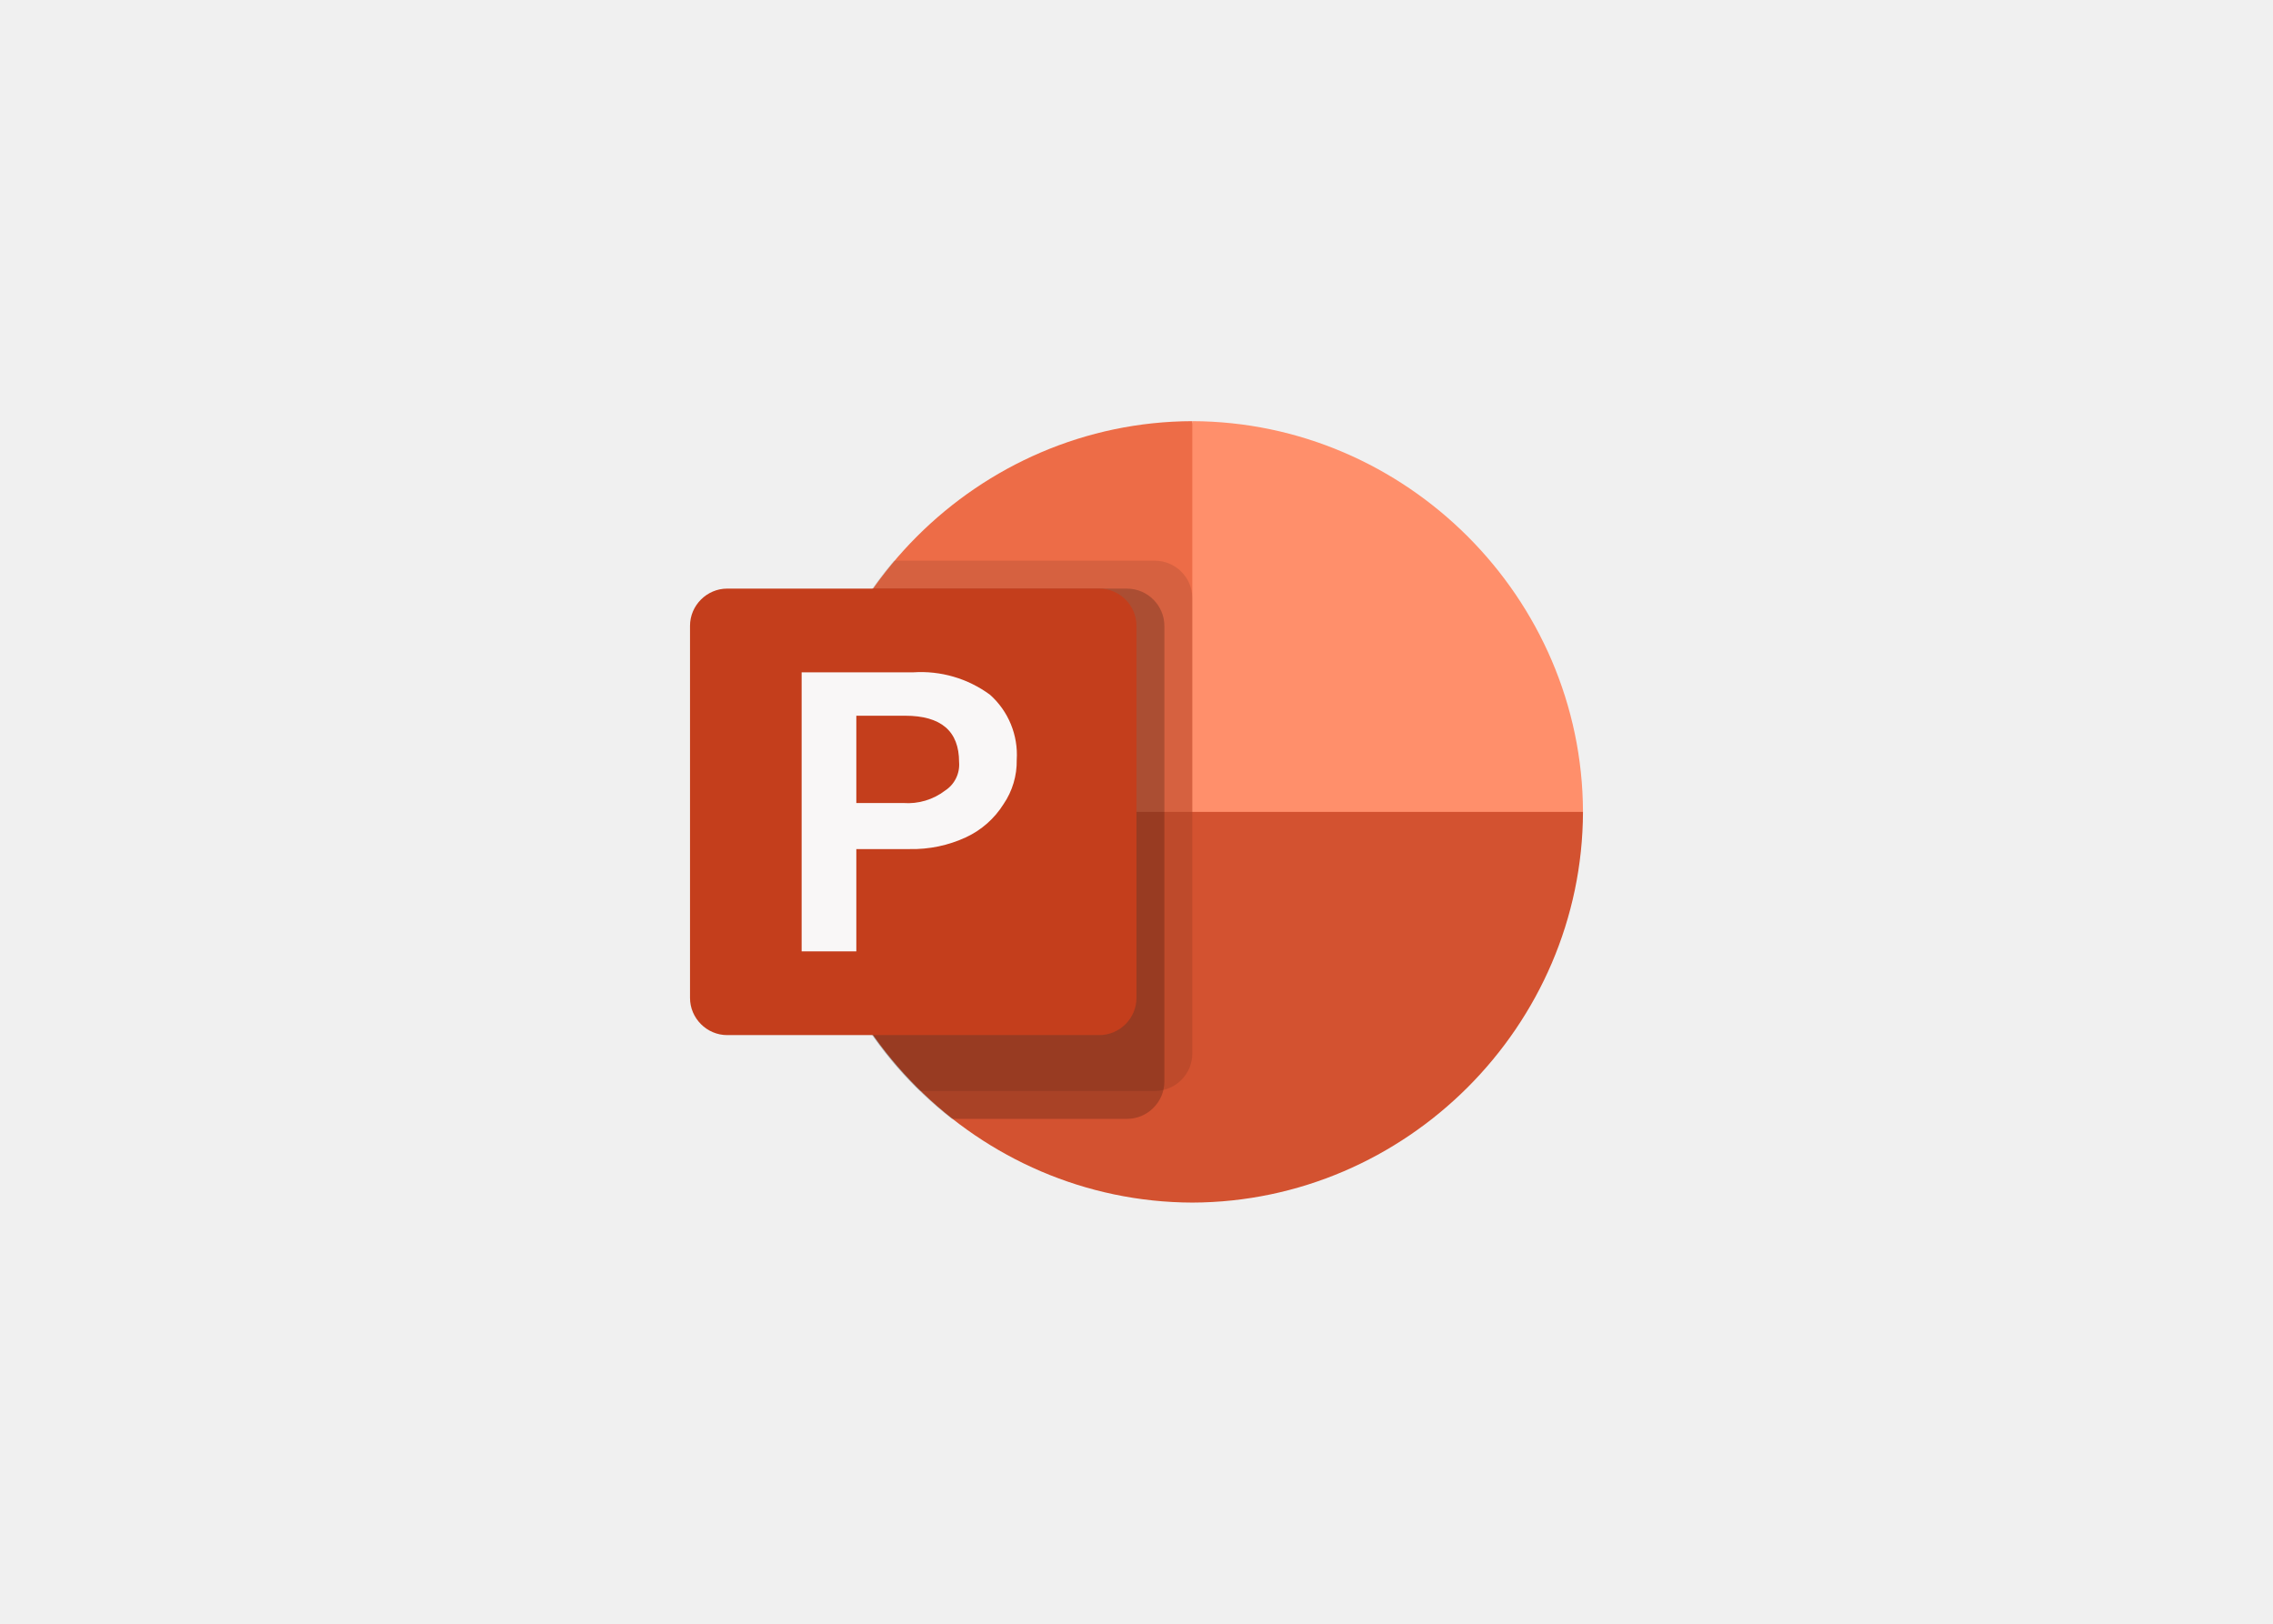
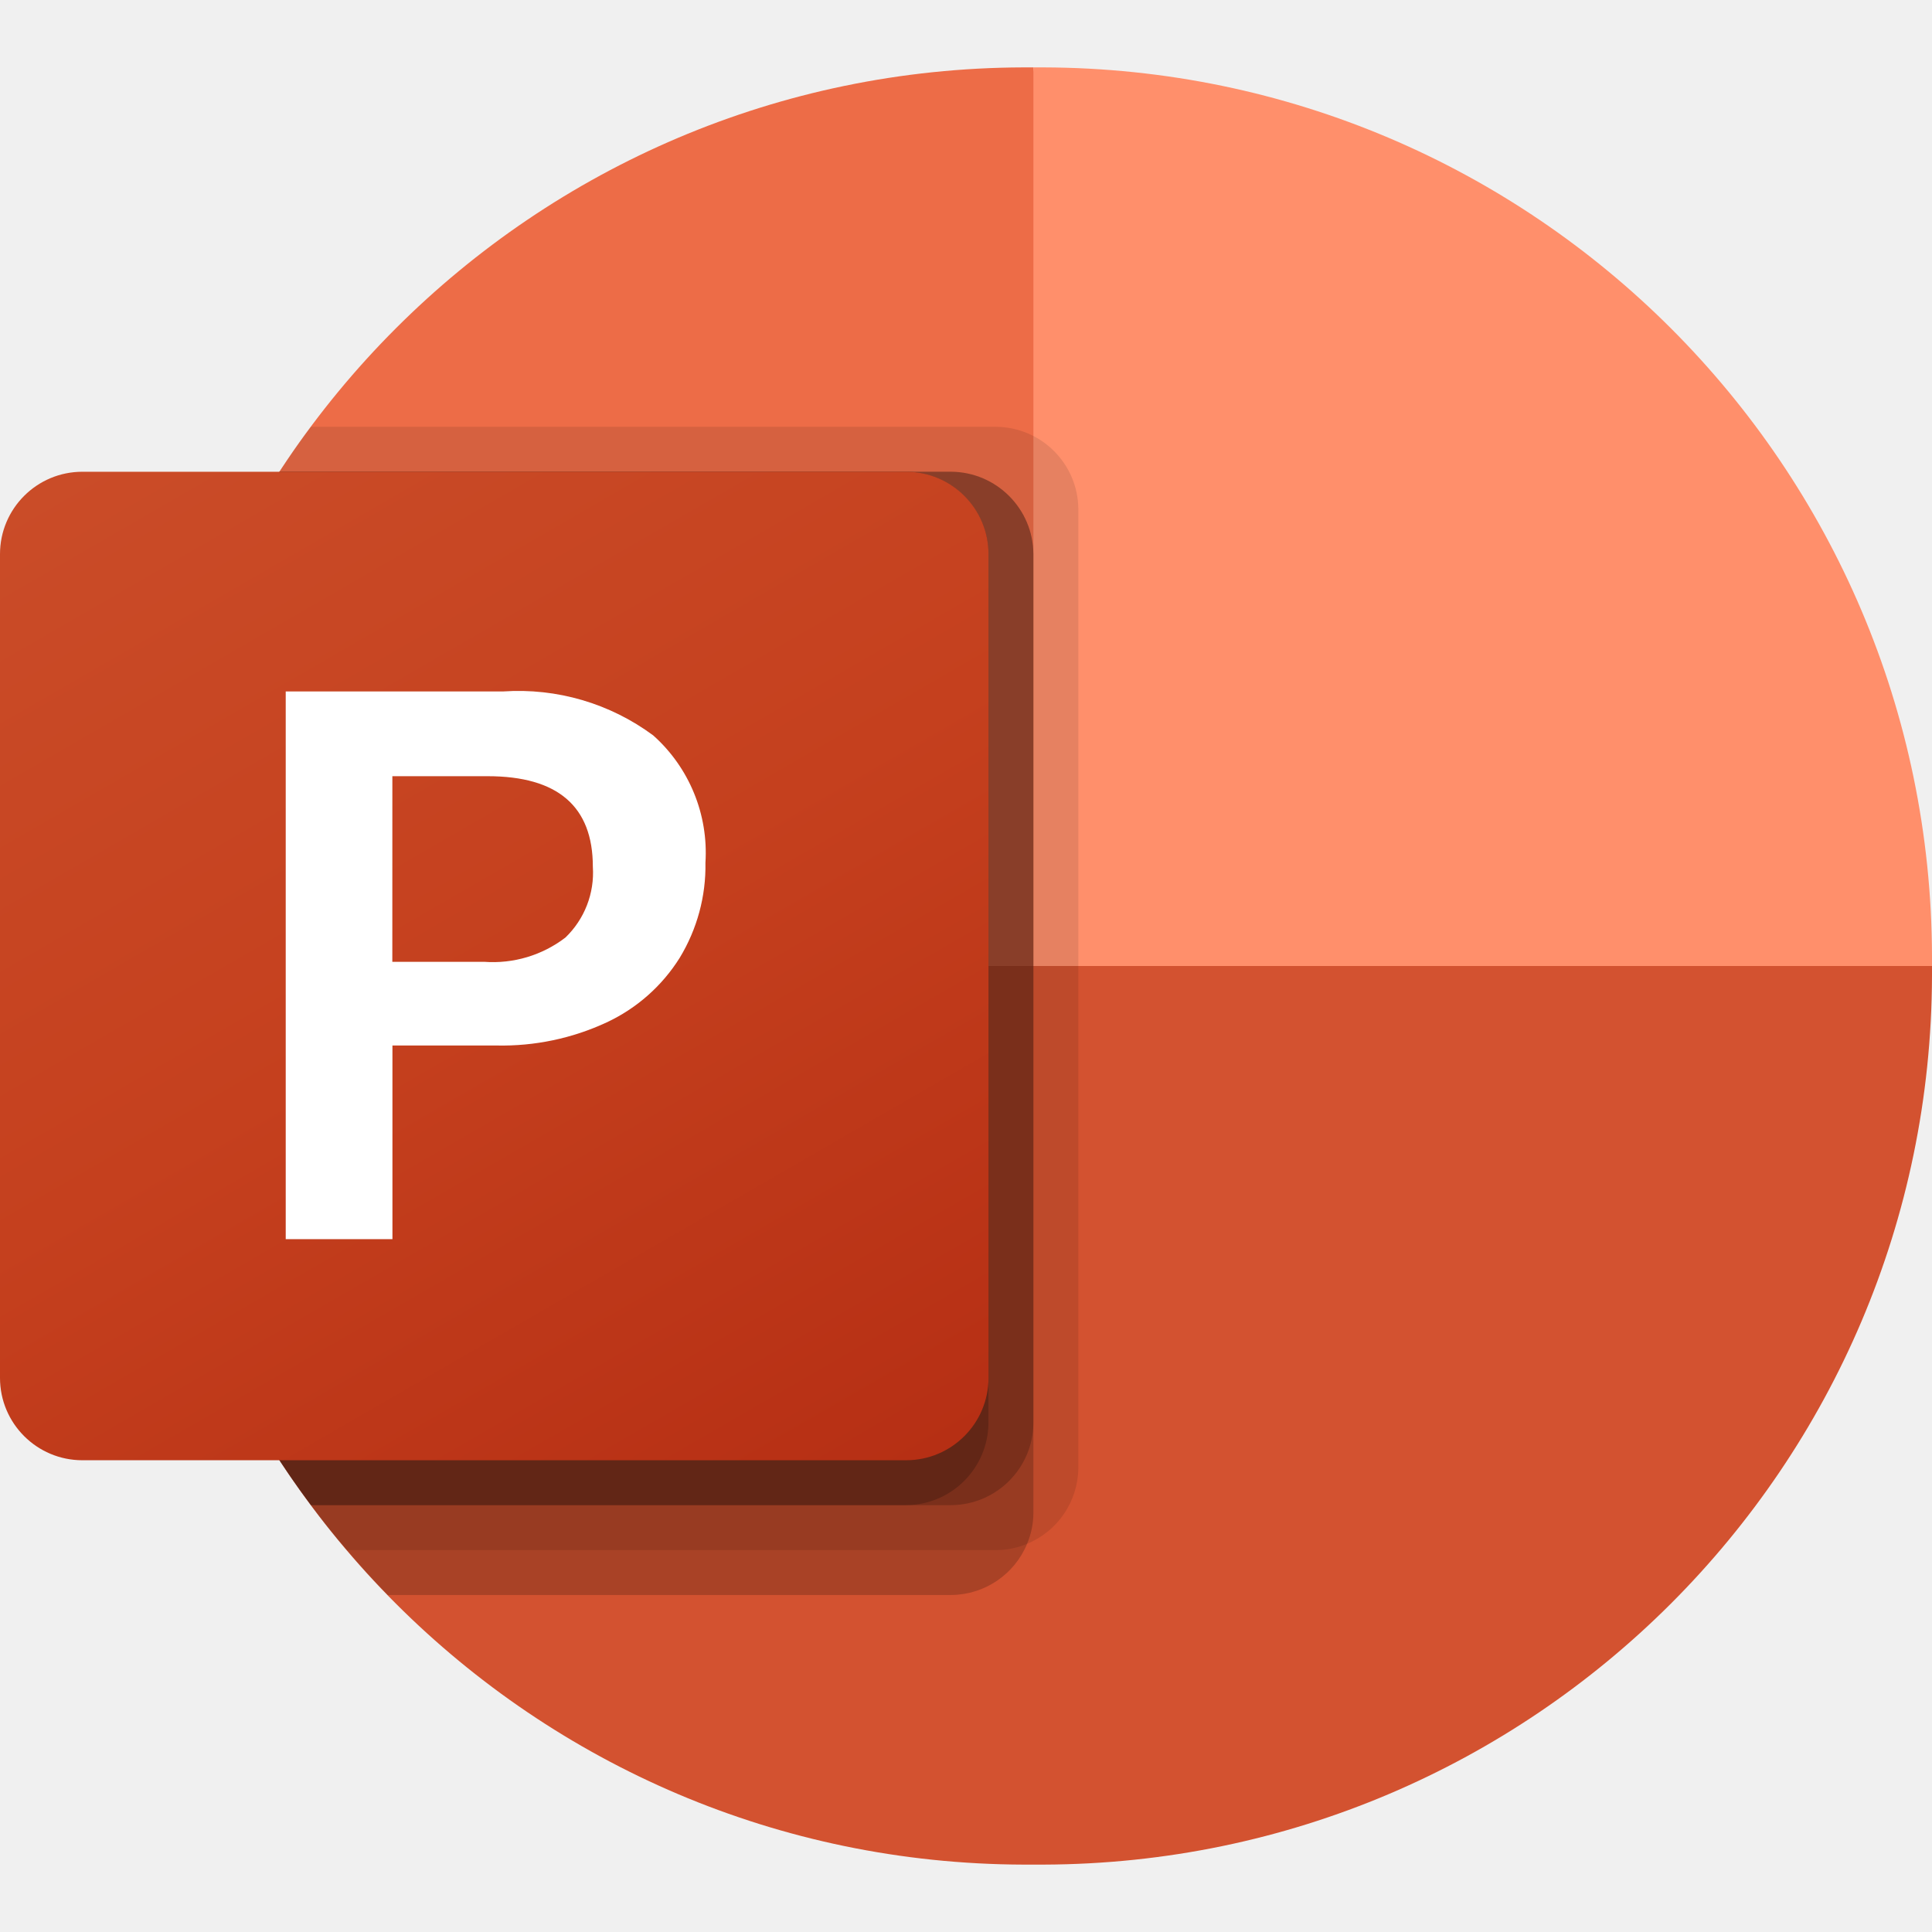
- <svg xmlns="http://www.w3.org/2000/svg" clip-rule="evenodd" fill-rule="evenodd" stroke-linejoin="round" stroke-miterlimit="1.414" viewBox="0 0 560 400">
-   <g fill-rule="nonzero">
-     <path d="m293.75 103.75c-52.743.154-96.096 43.507-96.25 96.25l121.942 25.692z" fill="#ed6c47" />
-     <path d="m293.75 103.75c52.743.154 96.096 43.507 96.25 96.25l-48.125 32.711-48.125-32.711z" fill="#ff8f6b" />
-     <path d="m293.75 296.25c52.743-.154 96.096-43.507 96.25-96.25h-192.5c.154 52.743 43.507 96.096 96.25 96.25z" fill="#d35230" />
-     <path d="m284.579 138.125h-64.357c-32.429 38.213-29.609 95.765 6.4 130.625h57.964c5.021-.015 9.149-4.143 9.164-9.164v-112.29c-.015-5.022-4.143-9.149-9.164-9.164z" fill-opacity=".098" />
-     <path d="m277.704 145h-62.755c-29.264 41.526-20.581 99.496 19.566 130.625h43.189c5.022-.015 9.149-4.143 9.164-9.164v-112.29c-.015-5.022-4.142-9.149-9.164-9.164zm0 0h-62.755c-25.028 35.485-22.851 83.785 5.266 116.875h57.482c5.021-.015 9.149-4.143 9.164-9.164v-98.54c-.015-5.022-4.143-9.149-9.164-9.164zm-6.875 0h-55.88c-25.028 35.485-22.851 83.785 5.266 116.875h50.607c5.021-.015 9.149-4.143 9.164-9.164v-98.54c-.015-5.022-4.143-9.149-9.164-9.164z" fill-opacity=".2" />
-     <path d="m179.164 145h91.665c5.027 0 9.164 4.137 9.164 9.164v91.665c0 5.027-4.137 9.164-9.164 9.164h-91.665c-5.027 0-9.164-4.137-9.164-9.164v-91.665c0-5.027 4.137-9.164 9.164-9.164z" fill="#c43e1c" />
-     <path d="m224.979 165.625c6.768-.455 13.483 1.506 18.941 5.534 4.533 4.046 6.96 9.962 6.572 16.026.074 3.885-1.062 7.699-3.251 10.911-2.229 3.553-5.438 6.388-9.24 8.16-4.347 2.016-9.097 3.01-13.888 2.908h-13.138v25.204h-13.475v-68.75zm-14.004 32.196h11.598c3.674.268 7.322-.818 10.251-3.053 2.368-1.523 3.704-4.241 3.465-7.047 0-7.603-4.428-11.405-13.283-11.405h-12.031z" fill="#f9f7f7" />
-   </g>
-   <path d="m170 90h220v220h-220z" fill="none" />
+ <svg xmlns="http://www.w3.org/2000/svg" version="1.1" id="Livello_1" x="0px" y="0px" viewBox="0 0 512 512" style="enable-background:new 0 0 512 512" xml:space="preserve">
+   <style type="text/css">.st0{fill:#ED6C47;} .st1{fill:#FF8F6B;} .st2{fill:#D35230;} .st3{opacity:0.1;enable-background:new ;} .st4{opacity:0.2;enable-background:new ;} .st5{fill:url(#SVGID_1_);} .st6{fill:#FFFFFF;}</style>
+   <path class="st0" d="M309.58,279.81L273.86,17.86h-2.67C141.3,18.24,36.1,123.44,35.72,253.33V256L309.58,279.81z" />
+   <path class="st1" d="M276.53,17.86h-2.67V256l119.07,47.63L512,256v-2.67C511.62,123.44,406.42,18.24,276.53,17.86z" />
+   <path class="st2" d="M512,256v2.62c-0.37,129.92-105.6,235.15-235.52,235.52h-5.24c-129.92-0.37-235.15-105.6-235.52-235.52V256H512 z" />
+   <path class="st3" d="M285.77,134.91V389c-0.06,8.83-5.41,16.76-13.57,20.12c-2.6,1.1-5.39,1.67-8.22,1.67H91.92 c-3.33-3.81-6.55-7.86-9.53-11.91c-30.34-40.47-46.71-89.69-46.68-140.26v-5.24c-0.07-45.62,13.26-90.25,38.34-128.36 c2.62-4.05,5.36-8.1,8.33-11.91h181.58C275.97,113.21,285.68,122.91,285.77,134.91z" />
+   <path class="st4" d="M273.86,146.81v254.09c0,2.82-0.57,5.62-1.67,8.22c-3.36,8.16-11.29,13.51-20.12,13.57H102.76 c-3.77-3.82-7.38-7.8-10.84-11.91c-3.33-3.81-6.55-7.86-9.53-11.91c-30.34-40.47-46.71-89.69-46.68-140.26v-5.24 c-0.07-45.62,13.26-90.25,38.34-128.36h178.01C264.07,125.11,273.77,134.82,273.86,146.81z" />
+   <path class="st4" d="M273.86,146.81v230.28c-0.09,12-9.79,21.7-21.79,21.79H82.4c-30.34-40.47-46.71-89.69-46.68-140.26v-5.24 c-0.07-45.62,13.26-90.25,38.34-128.36h178.01C264.07,125.11,273.77,134.82,273.86,146.81z" />
+   <path class="st4" d="M261.95,146.81v230.28c-0.09,12-9.79,21.7-21.79,21.79H82.4c-30.34-40.47-46.71-89.69-46.68-140.26v-5.24 c-0.07-45.62,13.26-90.25,38.34-128.36h166.1C252.16,125.11,261.86,134.82,261.95,146.81z" />
+   <linearGradient id="SVGID_1_" gradientUnits="userSpaceOnUse" x1="45.507" y1="-1120.031" x2="216.447" y2="-823.969" gradientTransform="matrix(1 0 0 1 0 1228)">
+     <stop offset="0" style="stop-color:#CA4C28" />
+     <stop offset="0.5" style="stop-color:#C5401E" />
+     <stop offset="1" style="stop-color:#B62F14" />
+   </linearGradient>
+   <path class="st5" d="M21.83,125.02h218.3c12.05,0,21.83,9.77,21.83,21.83v218.3c0,12.05-9.77,21.83-21.83,21.83H21.83 C9.77,386.98,0,377.2,0,365.15v-218.3C0,134.8,9.77,125.02,21.83,125.02z" />
+   <path class="st6" d="M133.36,183.24c14.21-0.96,28.3,3.17,39.75,11.65c9.55,8.52,14.65,20.96,13.84,33.73 c0.16,8.88-2.21,17.62-6.82,25.21c-4.67,7.46-11.4,13.4-19.37,17.12c-9.12,4.24-19.08,6.33-29.14,6.12H104v51.32H75.72V183.24 H133.36z M103.97,254.89h24.34c7.72,0.57,15.37-1.72,21.52-6.42c5.08-4.88,7.75-11.75,7.28-18.78c0-16-9.3-23.99-27.89-23.99h-25.24 L103.97,254.89L103.97,254.89z" />
</svg>
